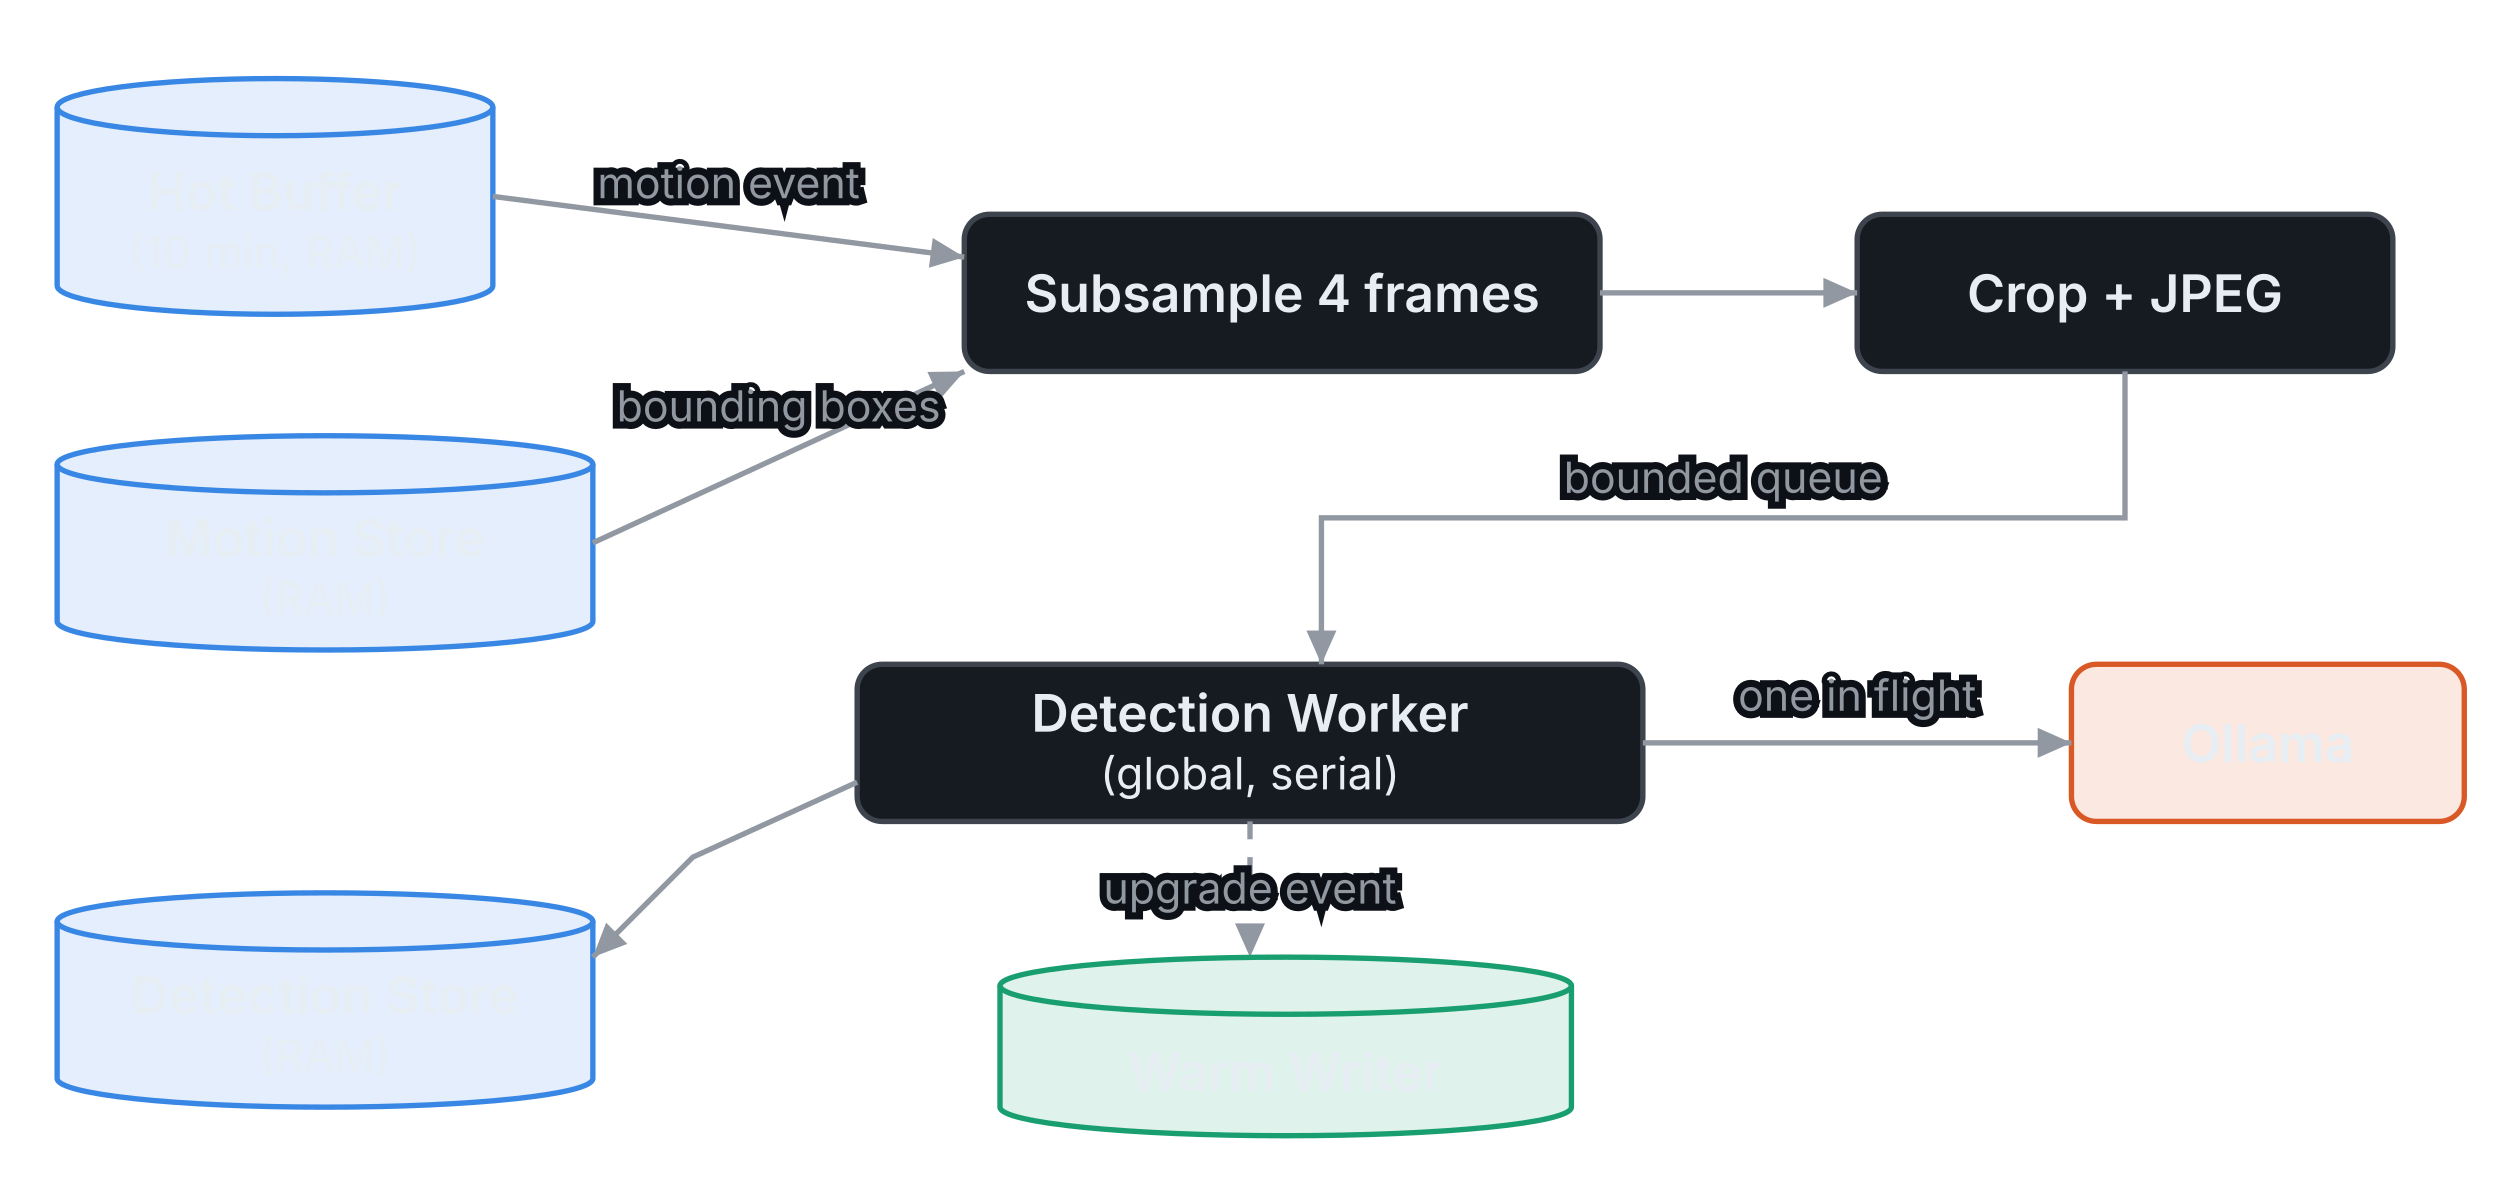
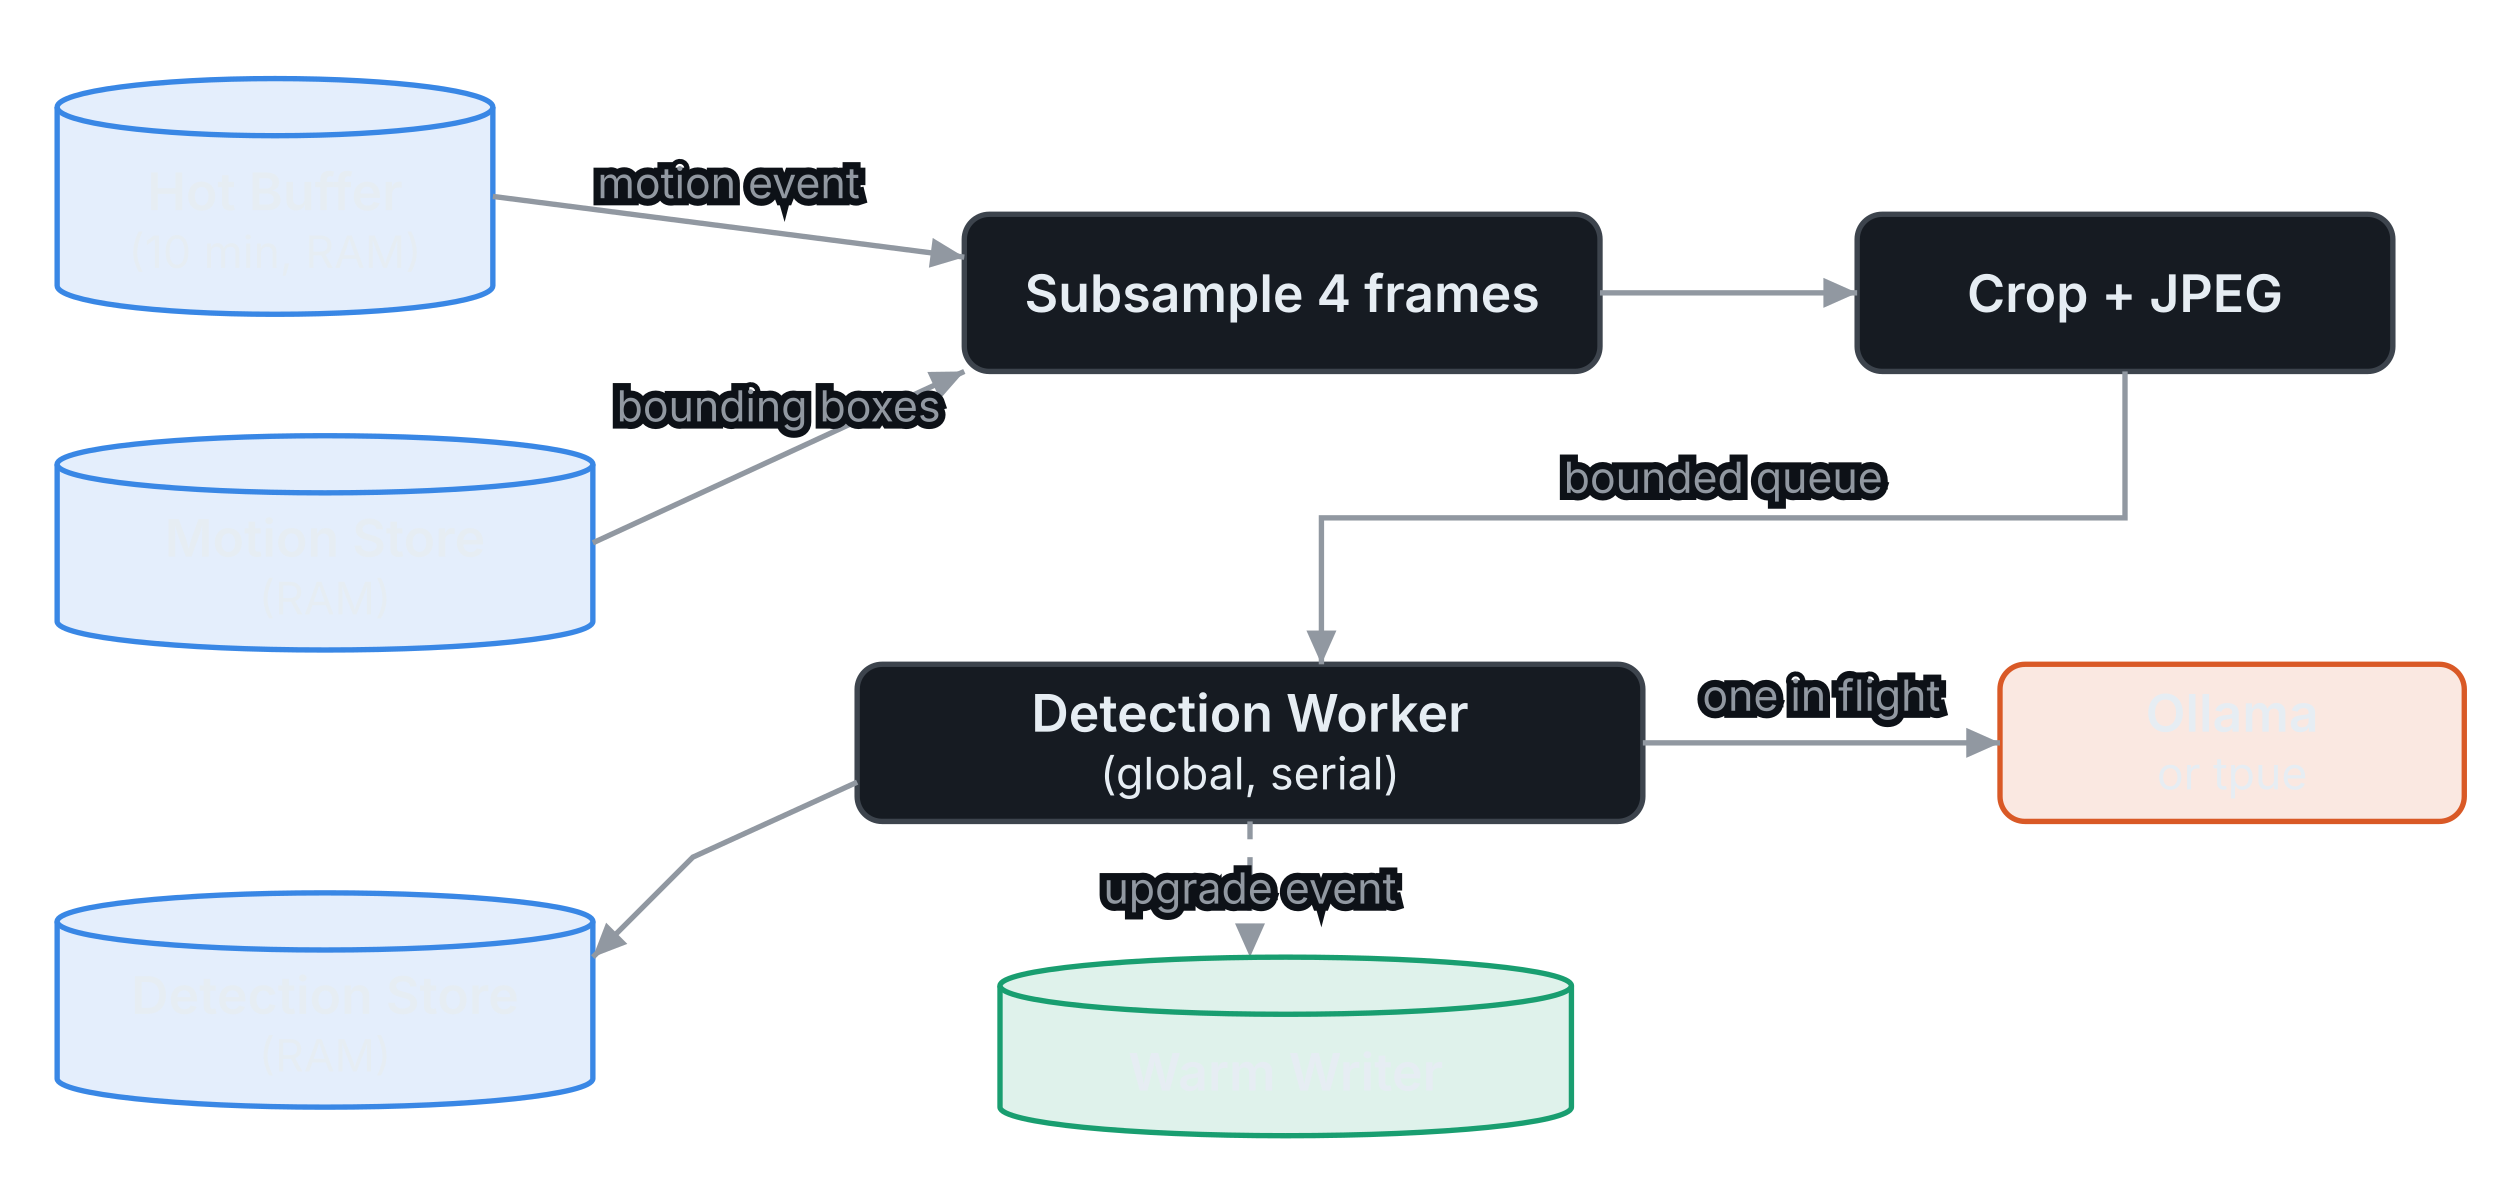
<svg xmlns="http://www.w3.org/2000/svg" viewBox="0 0 700 334" width="700" role="img" font-family="system-ui,-apple-system,'Segoe UI',sans-serif">
  <defs>
    <marker id="arrow" viewBox="0 0 10 10" refX="9" refY="5" markerWidth="7" markerHeight="7" orient="auto-start-reverse">
      <path d="M 0 1 L 9 5 L 0 9 z" fill="#9198a1" />
    </marker>
  </defs>
  <path d="M 16 30 A 61.0 8 0 0 1 138 30 V 80 A 61.0 8 0 0 1 16 80 Z" fill="#3987e5" fill-opacity="0.14" stroke="#3987e5" stroke-width="1.5" />
  <path d="M 16 30 A 61.0 8 0 0 0 138 30" fill="none" stroke="#3987e5" stroke-width="1.5" />
  <text x="77.0" y="53.5" text-anchor="middle" dominant-baseline="middle" font-family="system-ui,-apple-system,'Segoe UI',sans-serif" font-size="14.5" font-weight="600" fill="#e6edf3">Hot Buffer</text>
  <text x="77.0" y="70.5" text-anchor="middle" dominant-baseline="middle" font-family="system-ui,-apple-system,'Segoe UI',sans-serif" font-size="12.5" font-weight="400" fill="#e6edf3">(10 min, RAM)</text>
  <path d="M 16 130 A 75.0 8 0 0 1 166 130 V 174 A 75.0 8 0 0 1 16 174 Z" fill="#3987e5" fill-opacity="0.14" stroke="#3987e5" stroke-width="1.5" />
  <path d="M 16 130 A 75.0 8 0 0 0 166 130" fill="none" stroke="#3987e5" stroke-width="1.5" />
  <text x="91.0" y="150.5" text-anchor="middle" dominant-baseline="middle" font-family="system-ui,-apple-system,'Segoe UI',sans-serif" font-size="14.5" font-weight="600" fill="#e6edf3">Motion Store</text>
  <text x="91.0" y="167.5" text-anchor="middle" dominant-baseline="middle" font-family="system-ui,-apple-system,'Segoe UI',sans-serif" font-size="12.5" font-weight="400" fill="#e6edf3">(RAM)</text>
  <rect x="270" y="60" width="178" height="44" rx="7" fill="#161b22" stroke="#3d444d" stroke-width="1.5" />
  <text x="359.0" y="82.0" text-anchor="middle" dominant-baseline="middle" font-family="system-ui,-apple-system,'Segoe UI',sans-serif" font-size="14.5" font-weight="600" fill="#e6edf3">Subsample 4 frames</text>
  <rect x="520" y="60" width="150" height="44" rx="7" fill="#161b22" stroke="#3d444d" stroke-width="1.5" />
  <text x="595.0" y="82.0" text-anchor="middle" dominant-baseline="middle" font-family="system-ui,-apple-system,'Segoe UI',sans-serif" font-size="14.5" font-weight="600" fill="#e6edf3">Crop + JPEG</text>
  <rect x="240" y="186" width="220" height="44" rx="7" fill="#161b22" stroke="#3d444d" stroke-width="1.5" />
  <text x="350.0" y="199.5" text-anchor="middle" dominant-baseline="middle" font-family="system-ui,-apple-system,'Segoe UI',sans-serif" font-size="14.5" font-weight="600" fill="#e6edf3">Detection Worker</text>
  <text x="350.0" y="216.5" text-anchor="middle" dominant-baseline="middle" font-family="system-ui,-apple-system,'Segoe UI',sans-serif" font-size="12.5" font-weight="400" fill="#e6edf3">(global, serial)</text>
-   <rect x="580" y="186" width="110" height="44" rx="7" fill="#d95926" fill-opacity="0.14" stroke="#d95926" stroke-width="1.5" />
-   <text x="635.0" y="208.0" text-anchor="middle" dominant-baseline="middle" font-family="system-ui,-apple-system,'Segoe UI',sans-serif" font-size="14.5" font-weight="600" fill="#e6edf3">Ollama</text>
+   <rect x="560" y="186" width="130" height="44" rx="7" fill="#d95926" fill-opacity="0.14" stroke="#d95926" stroke-width="1.5" />
+   <text x="625.0" y="199.5" text-anchor="middle" dominant-baseline="middle" font-family="system-ui,-apple-system,'Segoe UI',sans-serif" font-size="14.5" font-weight="600" fill="#e6edf3">Ollama</text>
+   <text x="625.0" y="216.5" text-anchor="middle" dominant-baseline="middle" font-family="system-ui,-apple-system,'Segoe UI',sans-serif" font-size="12.5" font-weight="400" fill="#e6edf3">or tpue</text>
  <path d="M 16 258 A 75.0 8 0 0 1 166 258 V 302 A 75.0 8 0 0 1 16 302 Z" fill="#3987e5" fill-opacity="0.14" stroke="#3987e5" stroke-width="1.5" />
  <path d="M 16 258 A 75.0 8 0 0 0 166 258" fill="none" stroke="#3987e5" stroke-width="1.5" />
  <text x="91.0" y="278.5" text-anchor="middle" dominant-baseline="middle" font-family="system-ui,-apple-system,'Segoe UI',sans-serif" font-size="14.5" font-weight="600" fill="#e6edf3">Detection Store</text>
  <text x="91.0" y="295.5" text-anchor="middle" dominant-baseline="middle" font-family="system-ui,-apple-system,'Segoe UI',sans-serif" font-size="12.5" font-weight="400" fill="#e6edf3">(RAM)</text>
  <polyline points="138,55 270,72" fill="none" stroke="#9198a1" stroke-width="1.5" marker-end="url(#arrow)" />
  <text x="204.0" y="55.5" text-anchor="middle" font-family="system-ui,-apple-system,'Segoe UI',sans-serif" font-size="12" fill="#9198a1" stroke="#0d1117" stroke-width="4" paint-order="stroke">motion event</text>
  <polyline points="166,152 270,104" fill="none" stroke="#9198a1" stroke-width="1.5" marker-end="url(#arrow)" />
  <text x="218.0" y="118.0" text-anchor="middle" font-family="system-ui,-apple-system,'Segoe UI',sans-serif" font-size="12" fill="#9198a1" stroke="#0d1117" stroke-width="4" paint-order="stroke">bounding boxes</text>
  <polyline points="448,82 520,82" fill="none" stroke="#9198a1" stroke-width="1.5" marker-end="url(#arrow)" />
  <polyline points="595,104 595,145 370,145 370,186" fill="none" stroke="#9198a1" stroke-width="1.5" marker-end="url(#arrow)" />
  <text x="482.5" y="138.0" text-anchor="middle" font-family="system-ui,-apple-system,'Segoe UI',sans-serif" font-size="12" fill="#9198a1" stroke="#0d1117" stroke-width="4" paint-order="stroke">bounded queue</text>
-   <polyline points="460,208 580,208" fill="none" stroke="#9198a1" stroke-width="1.5" marker-end="url(#arrow)" />
-   <text x="520.0" y="199.0" text-anchor="middle" font-family="system-ui,-apple-system,'Segoe UI',sans-serif" font-size="12" fill="#9198a1" stroke="#0d1117" stroke-width="4" paint-order="stroke">one in flight</text>
+   <polyline points="460,208 560,208" fill="none" stroke="#9198a1" stroke-width="1.5" marker-end="url(#arrow)" />
+   <text x="510.0" y="199.0" text-anchor="middle" font-family="system-ui,-apple-system,'Segoe UI',sans-serif" font-size="12" fill="#9198a1" stroke="#0d1117" stroke-width="4" paint-order="stroke">one in flight</text>
  <polyline points="240,219 194,240 166,268" fill="none" stroke="#9198a1" stroke-width="1.5" marker-end="url(#arrow)" />
  <polyline points="350,230 350,268" fill="none" stroke="#9198a1" stroke-width="1.5" stroke-dasharray="5 5" marker-end="url(#arrow)" />
  <text x="350.0" y="253.0" text-anchor="middle" font-family="system-ui,-apple-system,'Segoe UI',sans-serif" font-size="12" fill="#9198a1" stroke="#0d1117" stroke-width="4" paint-order="stroke">upgrade event</text>
  <path d="M 280 276 A 80.0 8 0 0 1 440 276 V 310 A 80.0 8 0 0 1 280 310 Z" fill="#199e70" fill-opacity="0.14" stroke="#199e70" stroke-width="1.5" />
  <path d="M 280 276 A 80.0 8 0 0 0 440 276" fill="none" stroke="#199e70" stroke-width="1.5" />
  <text x="360.0" y="300.0" text-anchor="middle" dominant-baseline="middle" font-family="system-ui,-apple-system,'Segoe UI',sans-serif" font-size="14.5" font-weight="600" fill="#e6edf3">Warm Writer</text>
</svg>
